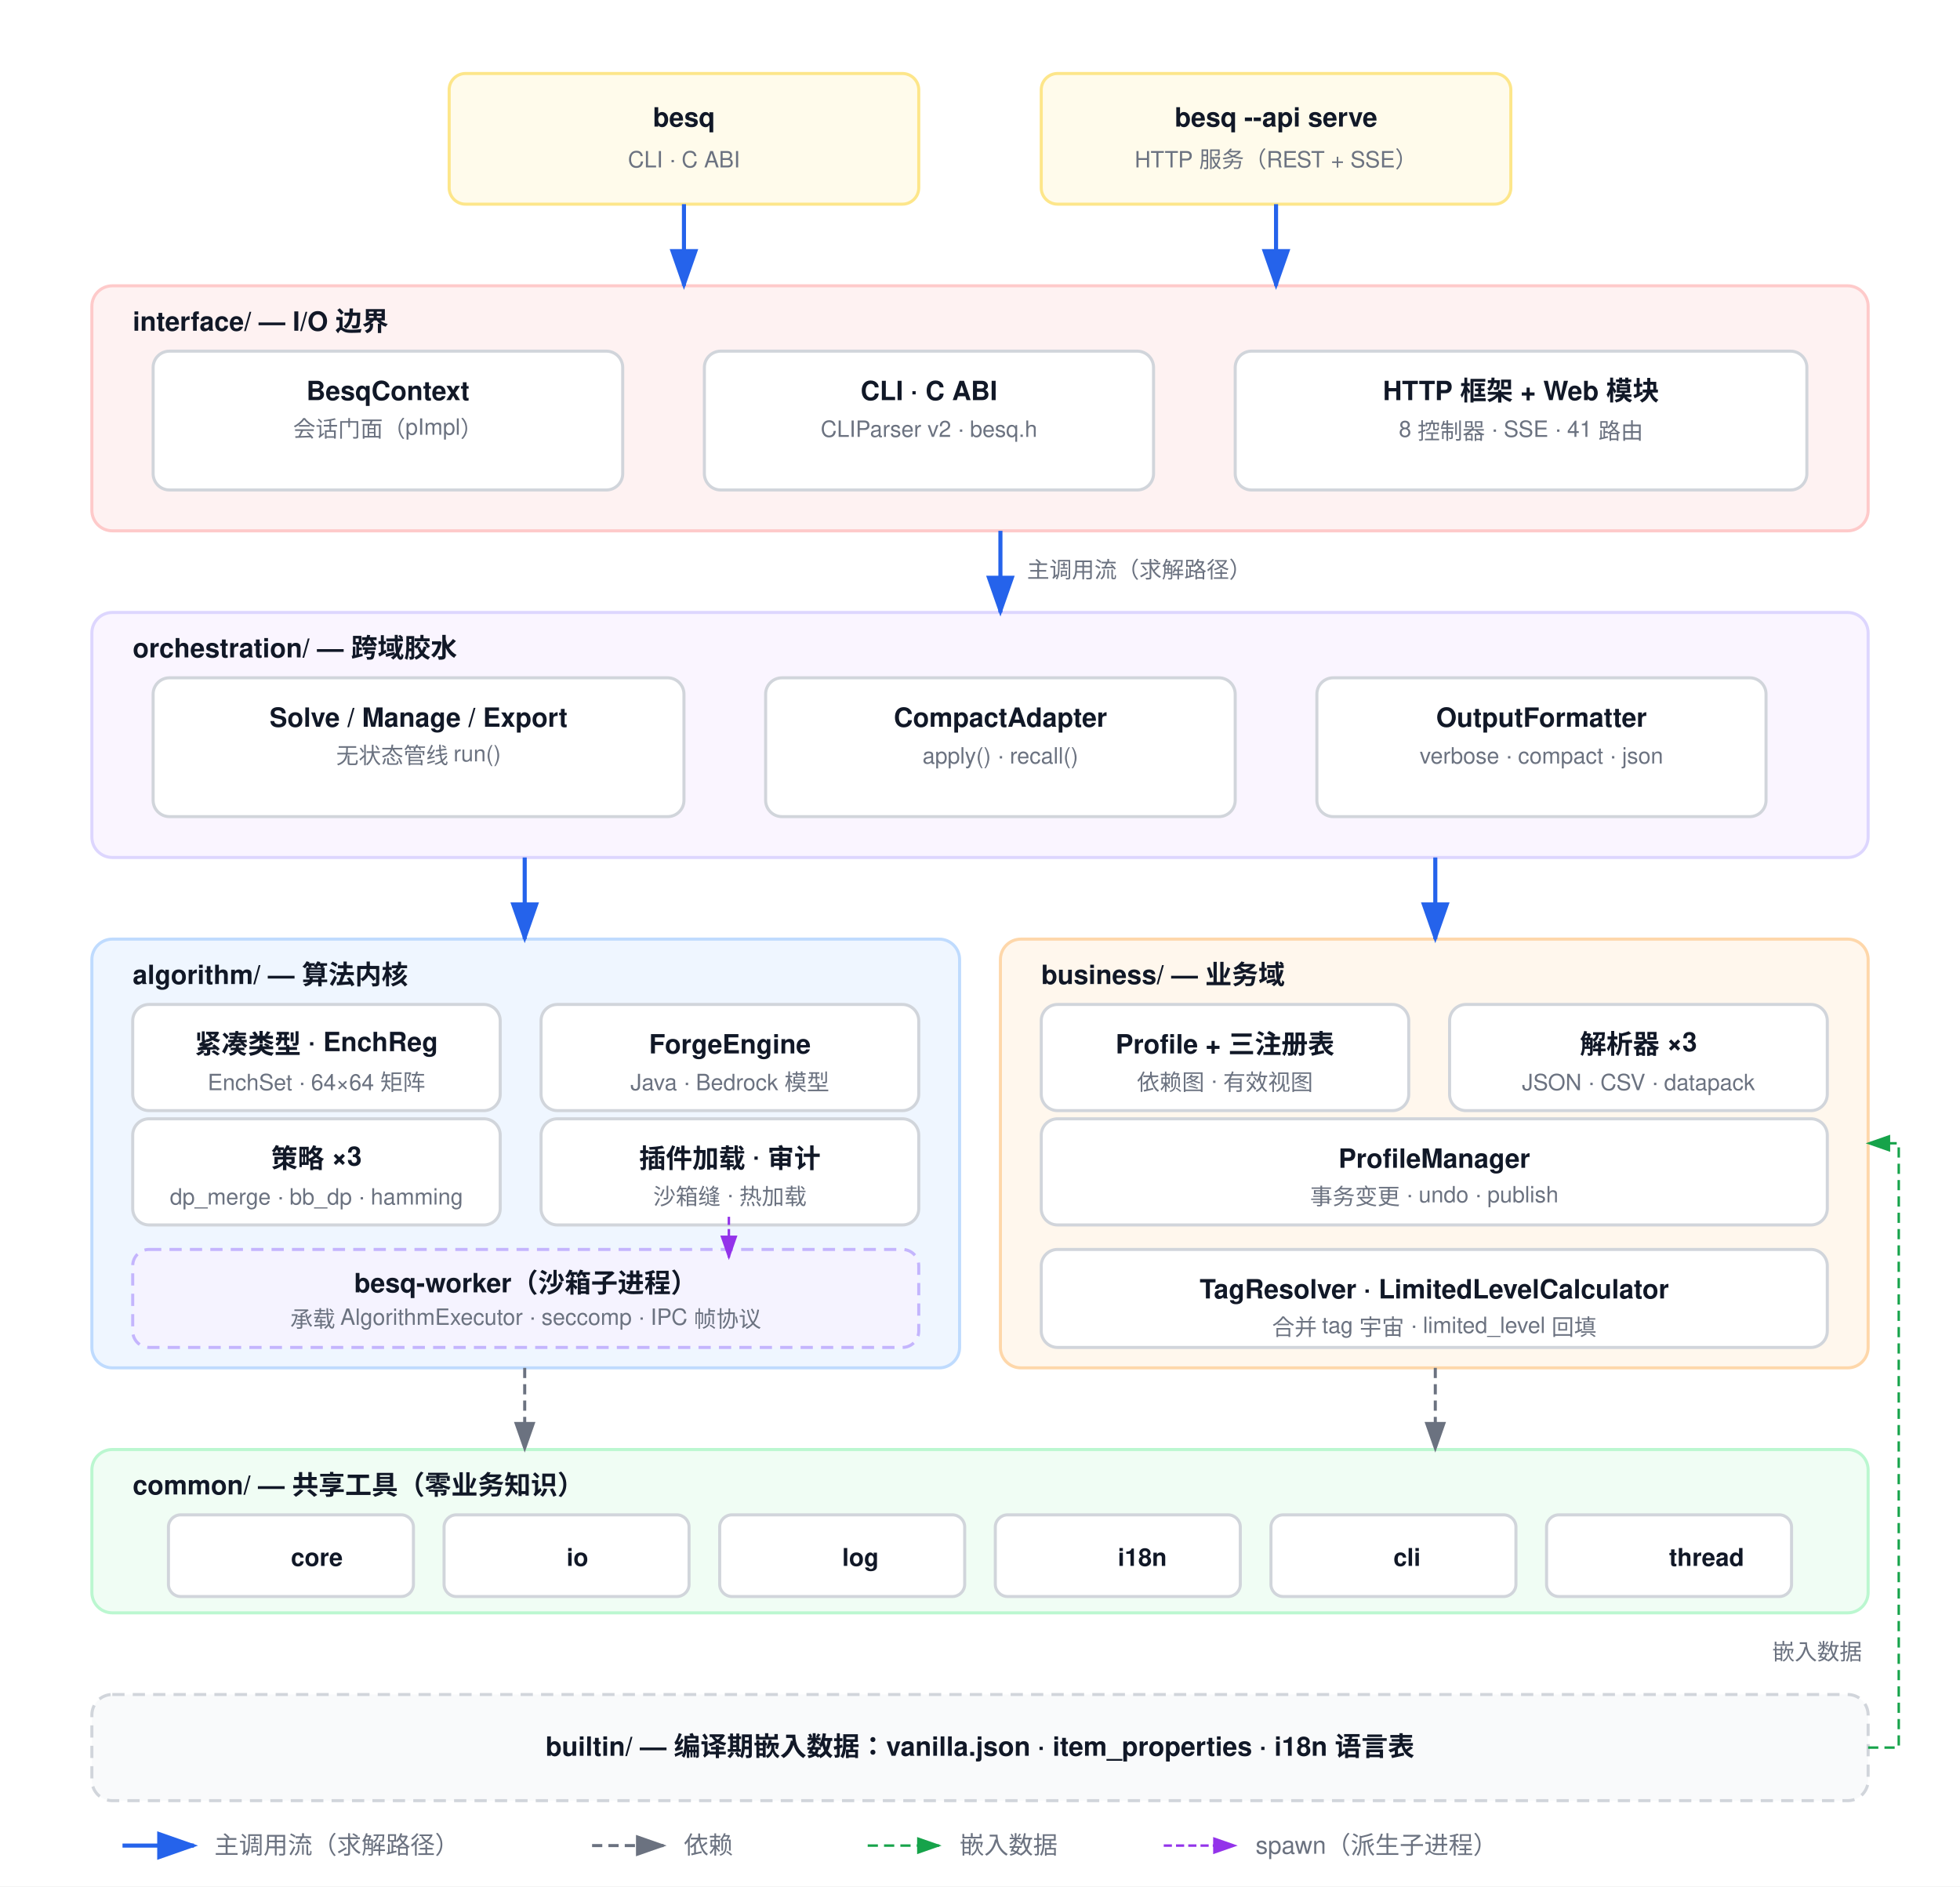
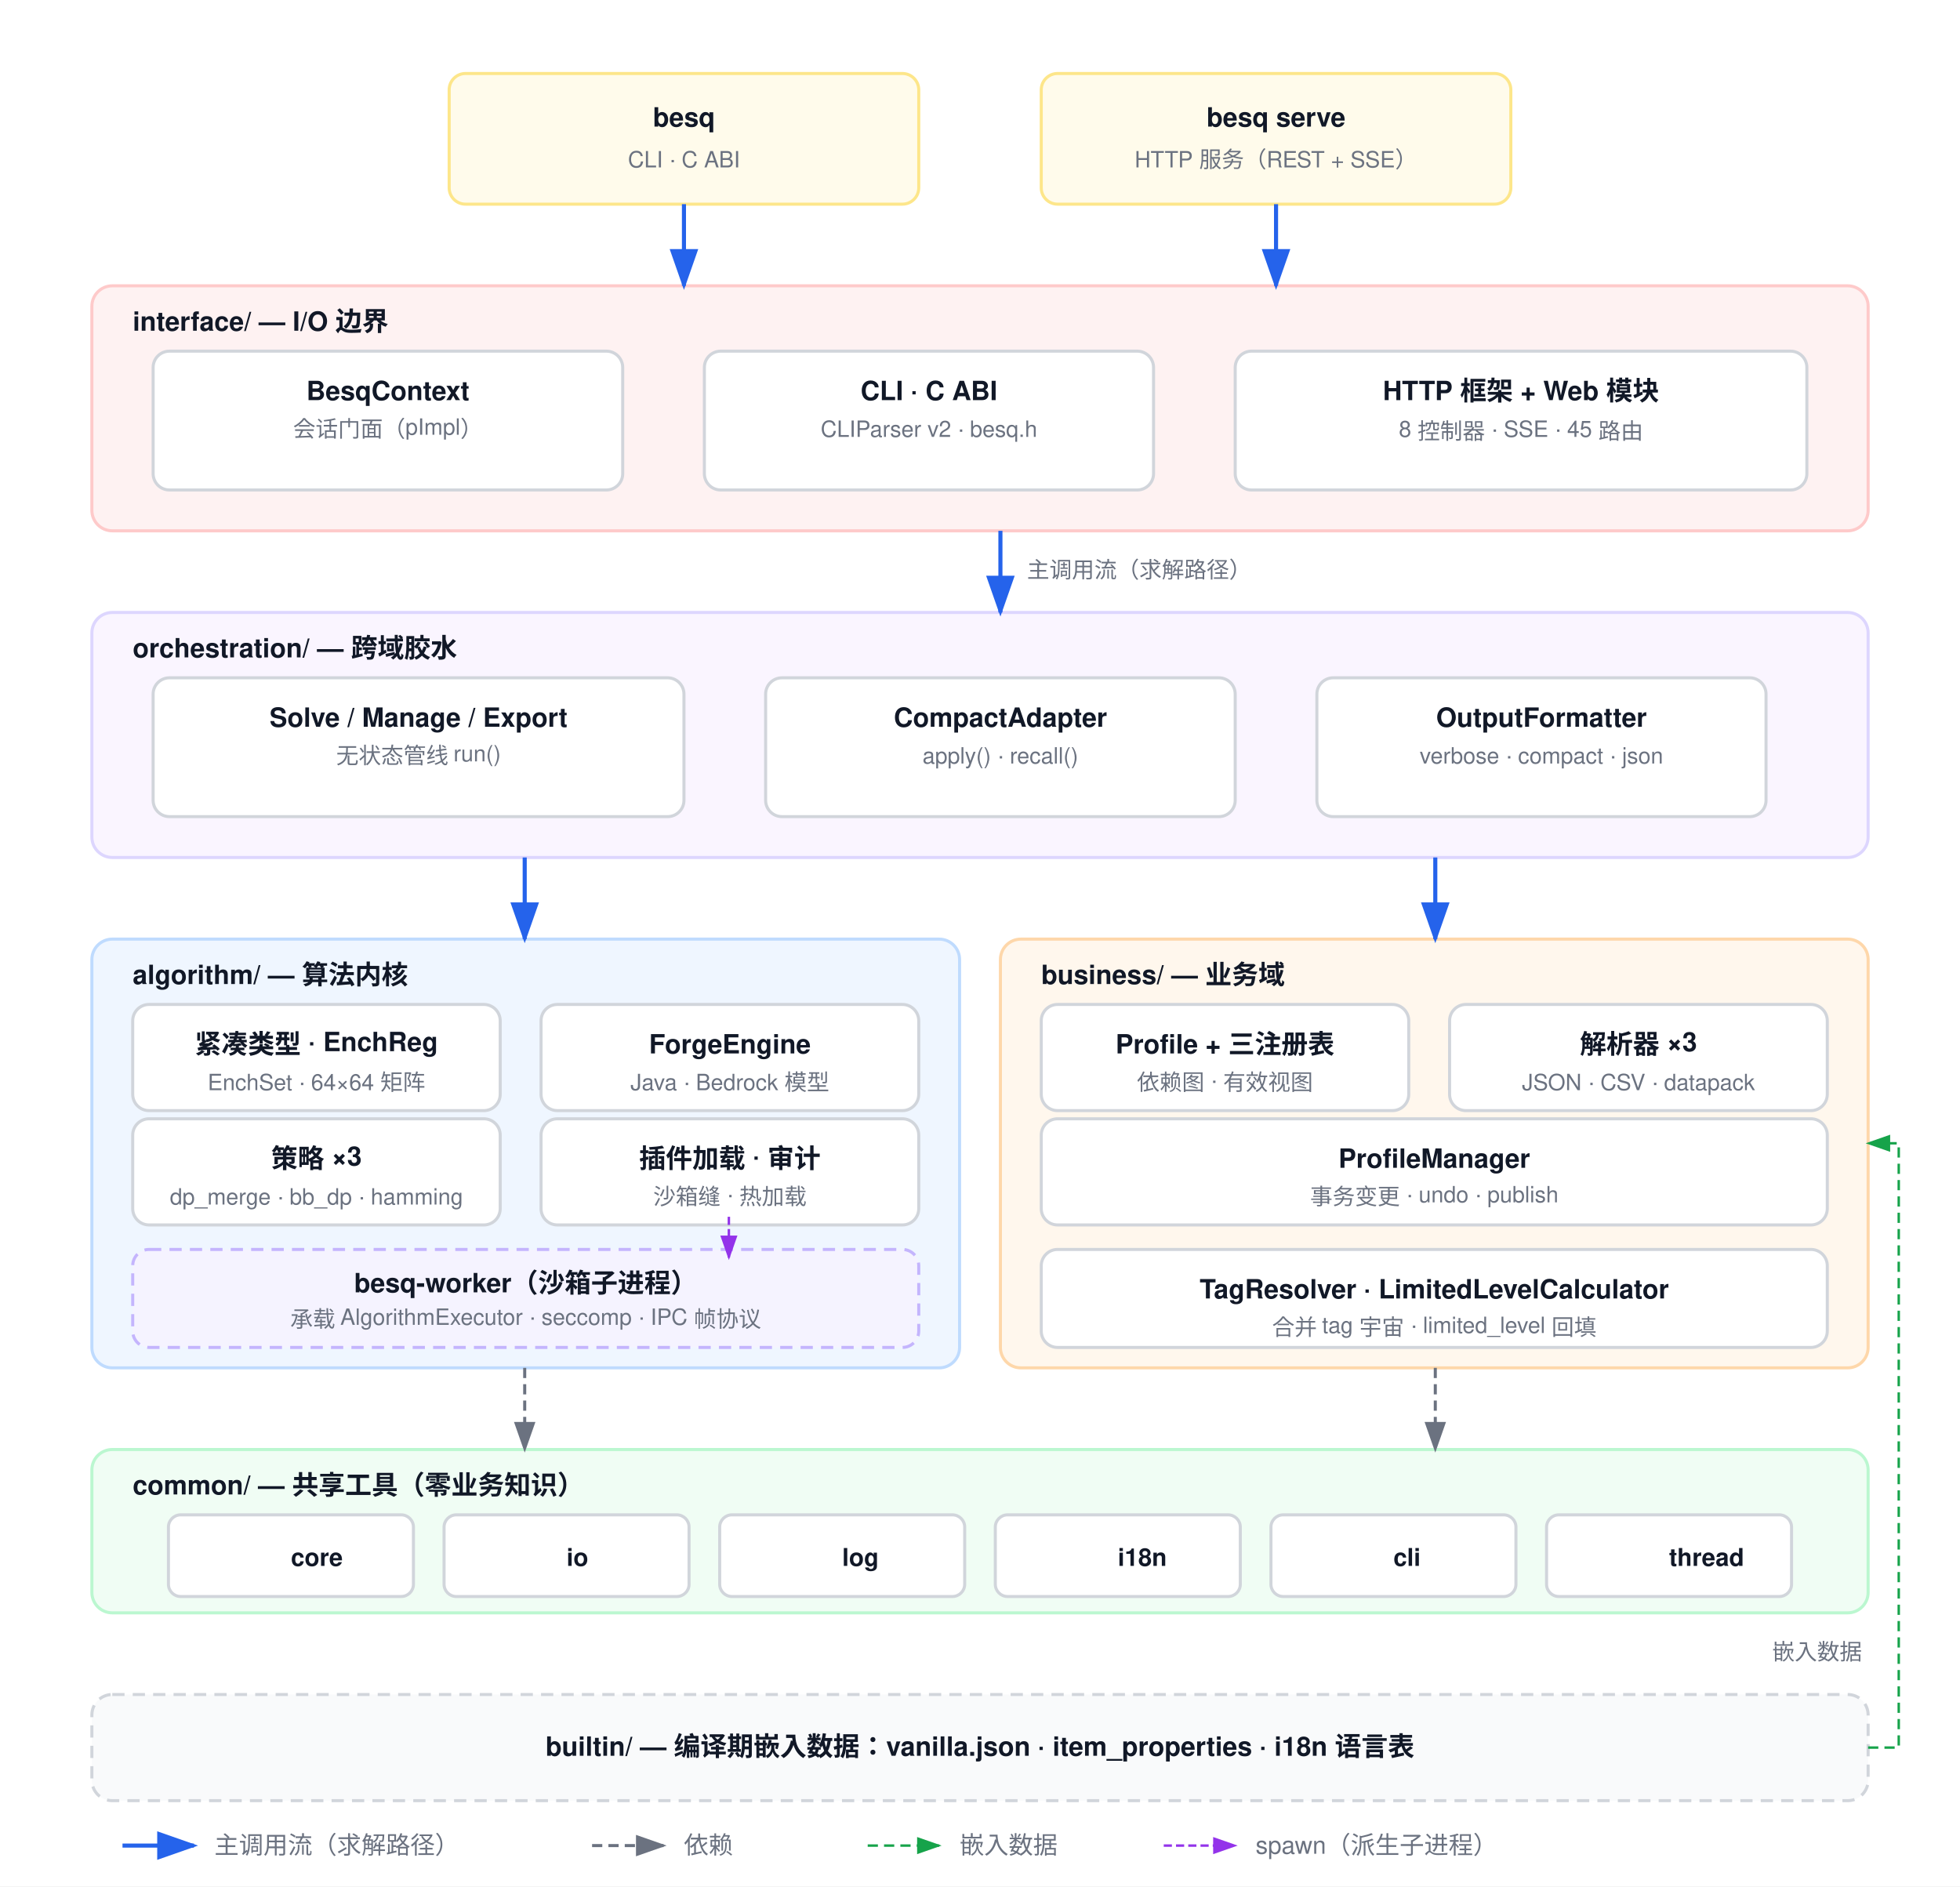
<svg xmlns="http://www.w3.org/2000/svg" viewBox="0 0 960 924">
  <style>
    text { font-family: 'Helvetica Neue', Helvetica, Arial, 'PingFang SC', 'Microsoft YaHei', sans-serif; }
    .ttl { font-size: 13px; font-weight: 600; fill: #111827; }
    .bl  { font-size: 13px; font-weight: 600; fill: #111827; text-anchor: middle; }
    .sb  { font-size: 11px; fill: #6b7280; text-anchor: middle; }
    .ct  { font-size: 12px; font-weight: 600; fill: #111827; }
    .leg { font-size: 12px; fill: #6b7280; }
  </style>
  <defs>
    <marker id="arr-b" markerWidth="10" markerHeight="7" refX="9" refY="3.5" orient="auto">
      <polygon points="0 0, 10 3.5, 0 7" fill="#2563eb" />
    </marker>
    <marker id="arr-g" markerWidth="10" markerHeight="7" refX="9" refY="3.5" orient="auto">
      <polygon points="0 0, 10 3.5, 0 7" fill="#6b7280" />
    </marker>
    <marker id="arr-e" markerWidth="10" markerHeight="7" refX="9" refY="3.5" orient="auto">
      <polygon points="0 0, 10 3.5, 0 7" fill="#16a34a" />
    </marker>
    <marker id="arr-p" markerWidth="10" markerHeight="7" refX="9" refY="3.5" orient="auto">
      <polygon points="0 0, 10 3.5, 0 7" fill="#9333ea" />
    </marker>
  </defs>
  <rect width="960" height="924" fill="#ffffff" />
  <rect x="220" y="36" width="230" height="64" rx="8" fill="#fffbeb" stroke="#fde68a" stroke-width="1.5" />
  <text x="335" y="62" class="bl" font-size="14px" font-weight="700">besq</text>
  <text x="335" y="82" class="sb">CLI · C ABI</text>
  <rect x="510" y="36" width="230" height="64" rx="8" fill="#fffbeb" stroke="#fde68a" stroke-width="1.5" />
-   <text x="625" y="62" class="bl" font-size="14px" font-weight="700">besq --api serve</text>
+   <text x="625" y="62" class="bl" font-size="14px" font-weight="700">besq serve</text>
  <text x="625" y="82" class="sb">HTTP 服务（REST + SSE）</text>
  <rect x="45" y="140" width="870" height="120" rx="10" fill="#fef2f2" stroke="#fecaca" stroke-width="1.5" />
  <text x="65" y="162" class="ttl">interface/ — I/O 边界</text>
  <rect x="75" y="172" width="230" height="68" rx="8" fill="#ffffff" stroke="#d1d5db" stroke-width="1.5" />
  <text x="190.0" y="196" class="bl">BesqContext</text>
  <text x="190.0" y="214" class="sb">会话门面（pImpl）</text>
  <rect x="345" y="172" width="220" height="68" rx="8" fill="#ffffff" stroke="#d1d5db" stroke-width="1.5" />
  <text x="455.0" y="196" class="bl">CLI · C ABI</text>
  <text x="455.0" y="214" class="sb">CLIParser v2 · besq.h</text>
  <rect x="605" y="172" width="280" height="68" rx="8" fill="#ffffff" stroke="#d1d5db" stroke-width="1.5" />
  <text x="745.0" y="196" class="bl">HTTP 框架 + Web 模块</text>
-   <text x="745.0" y="214" class="sb">8 控制器 · SSE · 41 路由</text>
+   <text x="745.0" y="214" class="sb">8 控制器 · SSE · 45 路由</text>
  <rect x="45" y="300" width="870" height="120" rx="10" fill="#faf5ff" stroke="#ddd6fe" stroke-width="1.5" />
  <text x="65" y="322" class="ttl">orchestration/ — 跨域胶水</text>
  <rect x="75" y="332" width="260" height="68" rx="8" fill="#ffffff" stroke="#d1d5db" stroke-width="1.5" />
  <text x="205.0" y="356" class="bl">Solve / Manage / Export</text>
  <text x="205.0" y="374" class="sb">无状态管线 run()</text>
  <rect x="375" y="332" width="230" height="68" rx="8" fill="#ffffff" stroke="#d1d5db" stroke-width="1.5" />
  <text x="490.0" y="356" class="bl">CompactAdapter</text>
  <text x="490.0" y="374" class="sb">apply() · recall()</text>
  <rect x="645" y="332" width="220" height="68" rx="8" fill="#ffffff" stroke="#d1d5db" stroke-width="1.5" />
  <text x="755.0" y="356" class="bl">OutputFormatter</text>
  <text x="755.0" y="374" class="sb">verbose · compact · json</text>
  <rect x="45" y="460" width="425" height="210" rx="10" fill="#eff6ff" stroke="#bfdbfe" stroke-width="1.5" />
  <text x="65" y="482" class="ttl">algorithm/ — 算法内核</text>
  <rect x="65" y="492" width="180" height="52" rx="8" fill="#ffffff" stroke="#d1d5db" stroke-width="1.5" />
  <text x="155.0" y="516" class="bl">紧凑类型 · EnchReg</text>
  <text x="155.0" y="534" class="sb">EnchSet · 64×64 矩阵</text>
  <rect x="265" y="492" width="185" height="52" rx="8" fill="#ffffff" stroke="#d1d5db" stroke-width="1.5" />
  <text x="357.5" y="516" class="bl">ForgeEngine</text>
  <text x="357.5" y="534" class="sb">Java · Bedrock 模型</text>
  <rect x="65" y="548" width="180" height="52" rx="8" fill="#ffffff" stroke="#d1d5db" stroke-width="1.5" />
  <text x="155.0" y="572" class="bl">策略 ×3</text>
  <text x="155.0" y="590" class="sb">dp_merge · bb_dp · hamming</text>
  <rect x="265" y="548" width="185" height="52" rx="8" fill="#ffffff" stroke="#d1d5db" stroke-width="1.5" />
  <text x="357.5" y="572" class="bl">插件加载 · 审计</text>
  <text x="357.5" y="590" class="sb">沙箱缝 · 热加载</text>
  <rect x="65" y="612" width="385" height="48" rx="8" fill="#f5f3ff" stroke="#c4b5fd" stroke-width="1.5" stroke-dasharray="6 4" />
  <text x="257.5" y="633" class="bl" font-size="12.5px">besq-worker（沙箱子进程）</text>
  <text x="257.5" y="650" class="sb">承载 AlgorithmExecutor · seccomp · IPC 帧协议</text>
  <rect x="490" y="460" width="425" height="210" rx="10" fill="#fff7ed" stroke="#fed7aa" stroke-width="1.5" />
  <text x="510" y="482" class="ttl">business/ — 业务域</text>
  <rect x="510" y="492" width="180" height="52" rx="8" fill="#ffffff" stroke="#d1d5db" stroke-width="1.5" />
  <text x="600.0" y="516" class="bl">Profile + 三注册表</text>
  <text x="600.0" y="534" class="sb">依赖图 · 有效视图</text>
  <rect x="710" y="492" width="185" height="52" rx="8" fill="#ffffff" stroke="#d1d5db" stroke-width="1.5" />
  <text x="802.5" y="516" class="bl">解析器 ×3</text>
  <text x="802.5" y="534" class="sb">JSON · CSV · datapack</text>
  <rect x="510" y="548" width="385" height="52" rx="8" fill="#ffffff" stroke="#d1d5db" stroke-width="1.5" />
  <text x="702.5" y="572" class="bl">ProfileManager</text>
  <text x="702.5" y="590" class="sb">事务变更 · undo · publish</text>
  <rect x="510" y="612" width="385" height="48" rx="8" fill="#ffffff" stroke="#d1d5db" stroke-width="1.5" />
  <text x="702.5" y="636" class="bl">TagResolver · LimitedLevelCalculator</text>
  <text x="702.5" y="654" class="sb">合并 tag 宇宙 · limited_level 回填</text>
  <rect x="45" y="710" width="870" height="80" rx="10" fill="#f0fdf4" stroke="#bbf7d0" stroke-width="1.5" />
  <text x="65" y="732" class="ttl">common/ — 共享工具（零业务知识）</text>
  <rect x="82.5" y="742" width="120" height="40" rx="6" fill="#ffffff" stroke="#d1d5db" stroke-width="1.5" />
  <text x="142.5" y="767" class="ct">core</text>
  <rect x="217.5" y="742" width="120" height="40" rx="6" fill="#ffffff" stroke="#d1d5db" stroke-width="1.5" />
  <text x="277.5" y="767" class="ct">io</text>
  <rect x="352.5" y="742" width="120" height="40" rx="6" fill="#ffffff" stroke="#d1d5db" stroke-width="1.5" />
  <text x="412.5" y="767" class="ct">log</text>
  <rect x="487.5" y="742" width="120" height="40" rx="6" fill="#ffffff" stroke="#d1d5db" stroke-width="1.5" />
  <text x="547.5" y="767" class="ct">i18n</text>
  <rect x="622.5" y="742" width="120" height="40" rx="6" fill="#ffffff" stroke="#d1d5db" stroke-width="1.5" />
  <text x="682.5" y="767" class="ct">cli</text>
  <rect x="757.5" y="742" width="120" height="40" rx="6" fill="#ffffff" stroke="#d1d5db" stroke-width="1.5" />
  <text x="817.5" y="767" class="ct">thread</text>
  <rect x="45" y="830" width="870" height="52" rx="10" fill="#f9fafb" stroke="#d1d5db" stroke-width="1.5" stroke-dasharray="6 4" />
  <text x="480" y="860" class="bl" font-size="12px">builtin/ — 编译期嵌入数据：vanilla.json · item_properties · i18n 语言表</text>
  <line x1="335" y1="100" x2="335" y2="140" stroke="#2563eb" stroke-width="2" marker-end="url(#arr-b)" />
  <line x1="625" y1="100" x2="625" y2="140" stroke="#2563eb" stroke-width="2" marker-end="url(#arr-b)" />
  <line x1="490" y1="260" x2="490" y2="300" stroke="#2563eb" stroke-width="2" marker-end="url(#arr-b)" />
  <rect x="502" y="270" width="150" height="18" rx="4" fill="#ffffff" opacity="0.95" />
  <text x="558" y="283" class="sb" fill="#2563eb" font-size="12px">主调用流（求解路径）</text>
  <line x1="257" y1="420" x2="257" y2="460" stroke="#2563eb" stroke-width="2" marker-end="url(#arr-b)" />
  <line x1="703" y1="420" x2="703" y2="460" stroke="#2563eb" stroke-width="2" marker-end="url(#arr-b)" />
  <line x1="257" y1="670" x2="257" y2="710" stroke="#6b7280" stroke-width="1.5" stroke-dasharray="5 3" marker-end="url(#arr-g)" />
  <line x1="703" y1="670" x2="703" y2="710" stroke="#6b7280" stroke-width="1.5" stroke-dasharray="5 3" marker-end="url(#arr-g)" />
  <line x1="357" y1="596" x2="357" y2="616" stroke="#9333ea" stroke-width="1.2" stroke-dasharray="4 2" marker-end="url(#arr-p)" />
  <path d="M915 856 L930 856 L930 560 L915 560" fill="none" stroke="#16a34a" stroke-width="1.2" stroke-dasharray="5 3" marker-end="url(#arr-e)" />
  <rect x="858" y="800" width="56" height="18" rx="4" fill="#ffffff" opacity="0.95" />
  <text x="890" y="813" class="sb" fill="#16a34a" font-size="12px">嵌入数据</text>
  <line x1="60" y1="904" x2="95" y2="904" stroke="#2563eb" stroke-width="2" marker-end="url(#arr-b)" />
  <text x="105" y="908" class="leg">主调用流（求解路径）</text>
  <line x1="290" y1="904" x2="325" y2="904" stroke="#6b7280" stroke-width="1.5" stroke-dasharray="5 3" marker-end="url(#arr-g)" />
  <text x="335" y="908" class="leg">依赖</text>
  <line x1="425" y1="904" x2="460" y2="904" stroke="#16a34a" stroke-width="1.2" stroke-dasharray="5 3" marker-end="url(#arr-e)" />
  <text x="470" y="908" class="leg">嵌入数据</text>
  <line x1="570" y1="904" x2="605" y2="904" stroke="#9333ea" stroke-width="1.2" stroke-dasharray="4 2" marker-end="url(#arr-p)" />
  <text x="615" y="908" class="leg">spawn（派生子进程）</text>
</svg>
